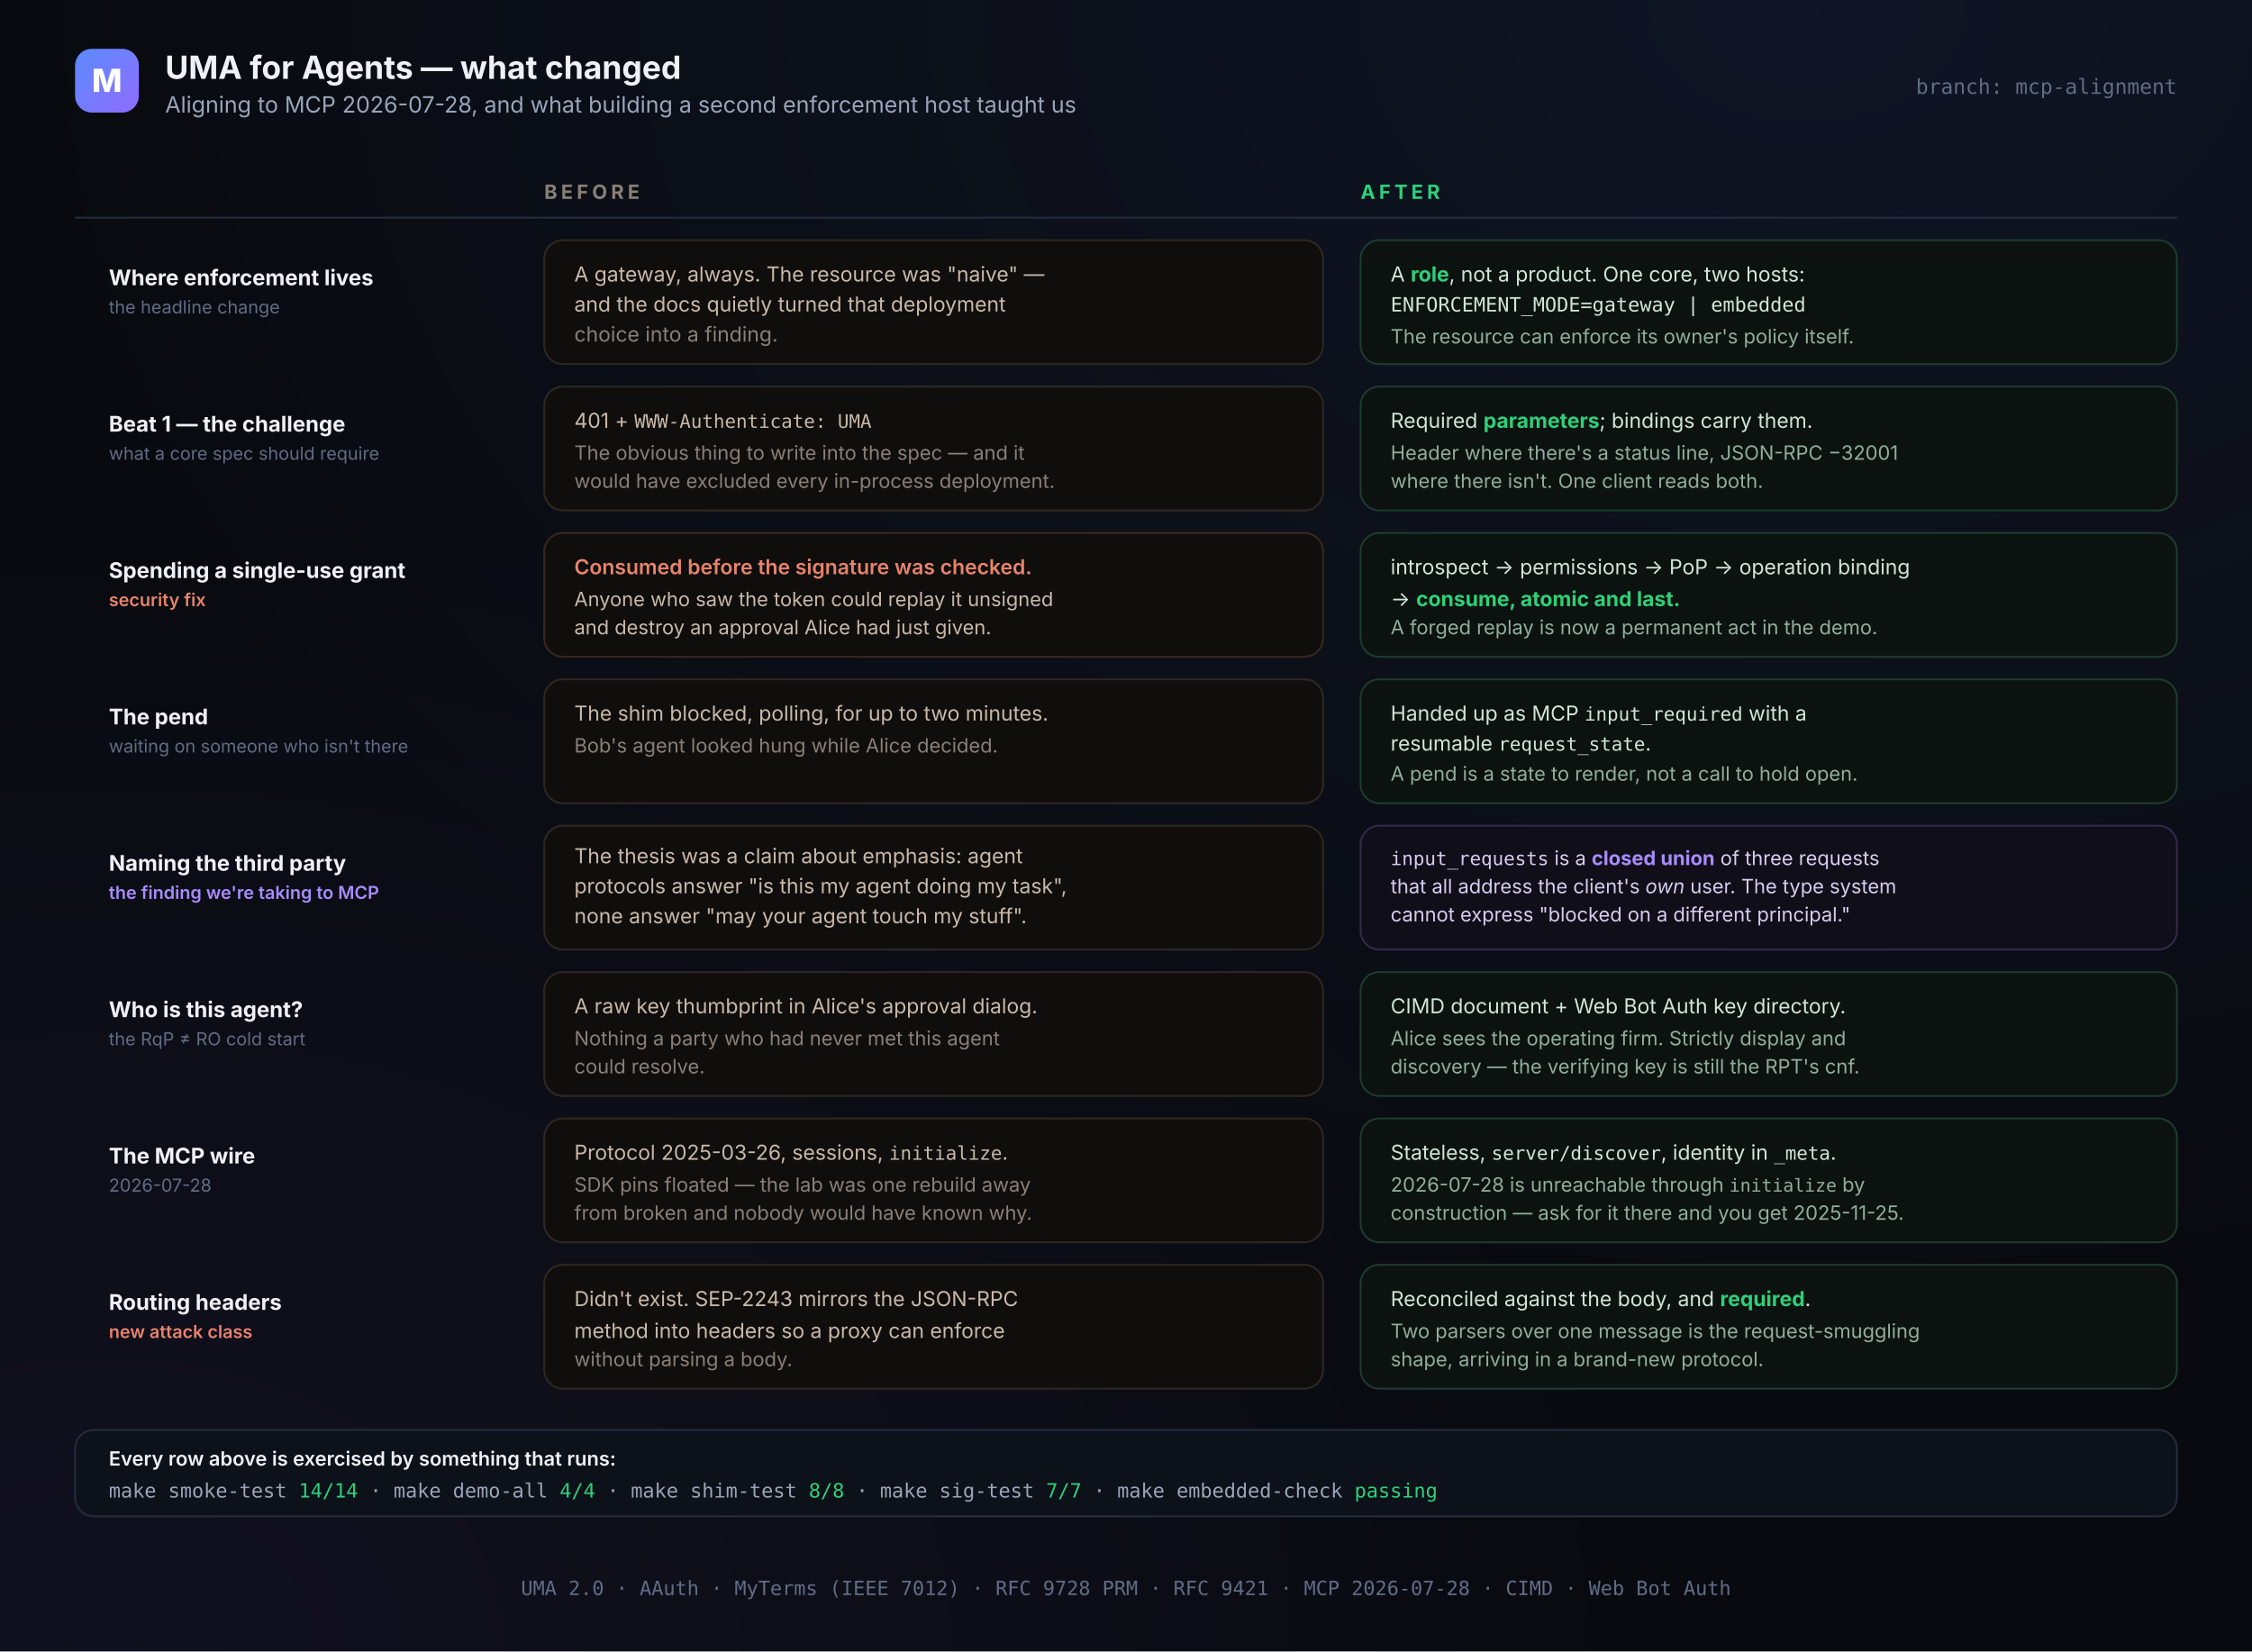
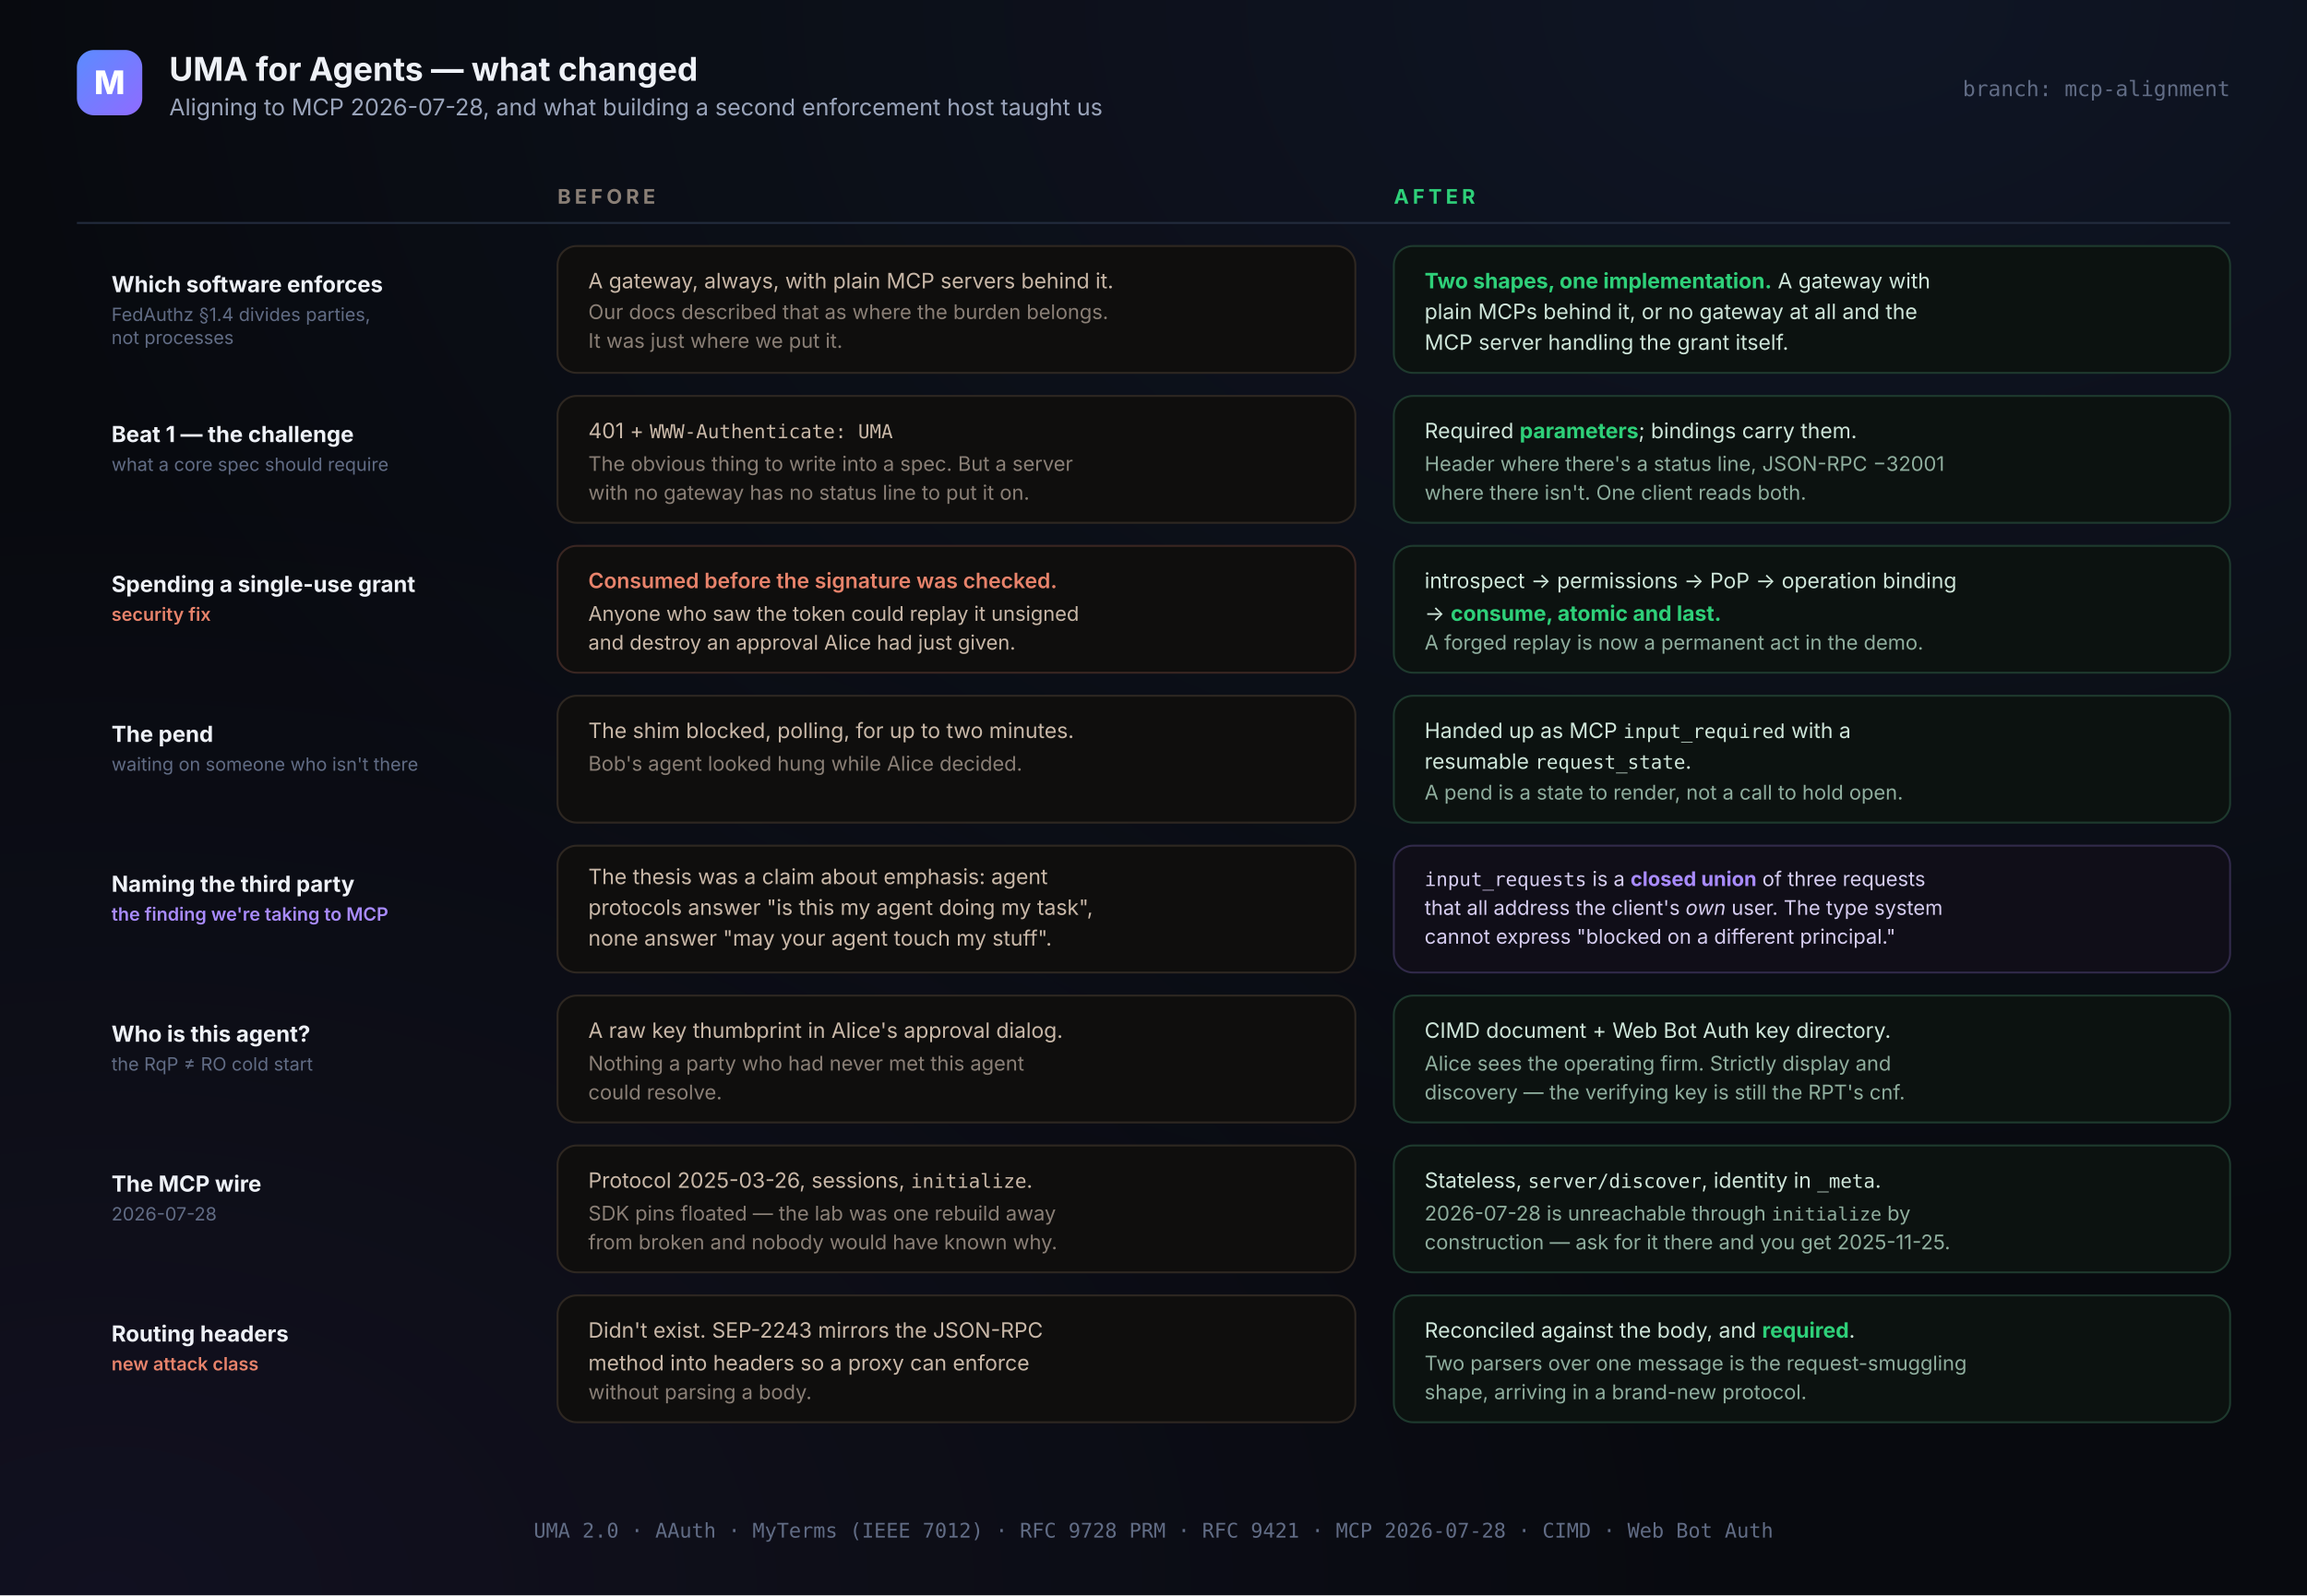
- <svg xmlns="http://www.w3.org/2000/svg" viewBox="0 0 1200 880" font-family="system-ui, -apple-system, 'Segoe UI', sans-serif">
+ <svg xmlns="http://www.w3.org/2000/svg" viewBox="0 0 1200 830" font-family="system-ui, -apple-system, 'Segoe UI', sans-serif">
  <defs>
    <linearGradient id="mark2" x1="0" y1="0" x2="1" y2="1">
      <stop offset="0" stop-color="#5b8cff" />
      <stop offset="1" stop-color="#8f6bff" />
    </linearGradient>
    <radialGradient id="g1" cx="0.8" cy="0" r="0.8">
      <stop offset="0" stop-color="#5b8cff" stop-opacity="0.09" />
      <stop offset="1" stop-color="#5b8cff" stop-opacity="0" />
    </radialGradient>
    <radialGradient id="g2" cx="0.05" cy="1" r="0.7">
      <stop offset="0" stop-color="#8f6bff" stop-opacity="0.07" />
      <stop offset="1" stop-color="#8f6bff" stop-opacity="0" />
    </radialGradient>
    <marker id="arw" viewBox="0 0 10 10" refX="8" refY="5" markerWidth="7" markerHeight="7" orient="auto-start-reverse">
      <path d="M0,0 L10,5 L0,10 z" fill="#3d4759" />
    </marker>
  </defs>
-   <rect width="1200" height="880" fill="#080a0f" />
-   <rect width="1200" height="880" fill="url(#g1)" />
-   <rect width="1200" height="880" fill="url(#g2)" />
+   <rect width="1200" height="830" fill="#080a0f" />
+   <rect width="1200" height="830" fill="url(#g1)" />
+   <rect width="1200" height="830" fill="url(#g2)" />
  <rect x="40" y="26" width="34" height="34" rx="9" fill="url(#mark2)" />
  <text x="57" y="49" text-anchor="middle" fill="#ffffff" font-size="17" font-weight="800">M</text>
  <text x="88" y="42" fill="#eef1f7" font-size="17" font-weight="650">UMA for Agents — what changed</text>
  <text x="88" y="60" fill="#9aa4ba" font-size="12">Aligning to MCP 2026-07-28, and what building a second enforcement host taught us</text>
  <text x="1160" y="50" text-anchor="end" fill="#616c85" font-size="11" font-family="ui-monospace, 'SF Mono', Menlo, monospace">branch: mcp-alignment</text>
  <text x="290" y="106" fill="#8a7f76" font-size="10.5" letter-spacing="2" font-weight="700">BEFORE</text>
  <text x="725" y="106" fill="#2ed079" font-size="10.5" letter-spacing="2" font-weight="700">AFTER</text>
  <line x1="40" y1="116" x2="1160" y2="116" stroke="#232c3d" />
-   <text x="58" y="152" fill="#eef1f7" font-size="11.5" font-weight="650">Where enforcement lives</text>
-   <text x="58" y="167" fill="#616c85" font-size="9.5">the headline change</text>
+   <text x="58" y="152" fill="#eef1f7" font-size="11.5" font-weight="650">Which software enforces</text>
+   <text x="58" y="167" fill="#616c85" font-size="9.5">FedAuthz §1.4 divides parties,</text>
+   <text x="58" y="179" fill="#616c85" font-size="9.5">not processes</text>
  <rect x="290" y="128" width="415" height="66" rx="10" fill="#0f0e0d" stroke="#2e2721" />
-   <text x="306" y="150" fill="#c9b8a8" font-size="11">A gateway, always. The resource was "naive" —</text>
-   <text x="306" y="166" fill="#c9b8a8" font-size="11">and the docs quietly turned that deployment</text>
-   <text x="306" y="182" fill="#8a7f76" font-size="11">choice into a finding.</text>
+   <text x="306" y="150" fill="#c9b8a8" font-size="11">A gateway, always, with plain MCP servers behind it.</text>
+   <text x="306" y="166" fill="#8a7f76" font-size="10.5">Our docs described that as where the burden belongs.</text>
+   <text x="306" y="181" fill="#8a7f76" font-size="10.5">It was just where we put it.</text>
  <rect x="725" y="128" width="435" height="66" rx="10" fill="#0c1210" stroke="#1e3a2e" />
-   <text x="741" y="150" fill="#cfe6da" font-size="11">A <tspan fill="#2ed079" font-weight="650">role</tspan>, not a product. One core, two hosts:</text>
-   <text x="741" y="166" fill="#cfe6da" font-family="ui-monospace, Menlo, monospace" font-size="10.5">ENFORCEMENT_MODE=gateway | embedded</text>
-   <text x="741" y="183" fill="#8fae9e" font-size="10.5">The resource can enforce its owner's policy itself.</text>
+   <text x="741" y="150" fill="#cfe6da" font-size="11">
+     <tspan fill="#2ed079" font-weight="650">Two shapes, one implementation.</tspan> A gateway with</text>
+   <text x="741" y="166" fill="#cfe6da" font-size="11">plain MCPs behind it, or no gateway at all and the</text>
+   <text x="741" y="182" fill="#cfe6da" font-size="11">MCP server handling the grant itself.</text>
  <text x="58" y="230" fill="#eef1f7" font-size="11.5" font-weight="650">Beat 1 — the challenge</text>
  <text x="58" y="245" fill="#616c85" font-size="9.5">what a core spec should require</text>
  <rect x="290" y="206" width="415" height="66" rx="10" fill="#0f0e0d" stroke="#2e2721" />
  <text x="306" y="228" fill="#c9b8a8" font-size="11">401 + <tspan font-family="ui-monospace, Menlo, monospace" font-size="10">WWW-Authenticate: UMA</tspan>
  </text>
-   <text x="306" y="245" fill="#8a7f76" font-size="10.5">The obvious thing to write into the spec — and it</text>
-   <text x="306" y="260" fill="#8a7f76" font-size="10.5">would have excluded every in-process deployment.</text>
+   <text x="306" y="245" fill="#8a7f76" font-size="10.5">The obvious thing to write into a spec. But a server</text>
+   <text x="306" y="260" fill="#8a7f76" font-size="10.5">with no gateway has no status line to put it on.</text>
  <rect x="725" y="206" width="435" height="66" rx="10" fill="#0c1210" stroke="#1e3a2e" />
  <text x="741" y="228" fill="#cfe6da" font-size="11">Required <tspan fill="#2ed079" font-weight="650">parameters</tspan>; bindings carry them.</text>
  <text x="741" y="245" fill="#8fae9e" font-size="10.5">Header where there's a status line, JSON-RPC −32001</text>
  <text x="741" y="260" fill="#8fae9e" font-size="10.5">where there isn't. One client reads both.</text>
  <text x="58" y="308" fill="#eef1f7" font-size="11.5" font-weight="650">Spending a single-use grant</text>
  <text x="58" y="323" fill="#e8836b" font-size="9.5" font-weight="600">security fix</text>
  <rect x="290" y="284" width="415" height="66" rx="10" fill="#0f0e0d" stroke="#3a2622" />
  <text x="306" y="306" fill="#e8836b" font-size="11" font-weight="600">Consumed before the signature was checked.</text>
  <text x="306" y="323" fill="#c9b8a8" font-size="10.5">Anyone who saw the token could replay it unsigned</text>
  <text x="306" y="338" fill="#c9b8a8" font-size="10.5">and destroy an approval Alice had just given.</text>
  <rect x="725" y="284" width="435" height="66" rx="10" fill="#0c1210" stroke="#1e3a2e" />
  <text x="741" y="306" fill="#cfe6da" font-size="11">introspect → permissions → PoP → operation binding</text>
  <text x="741" y="323" fill="#cfe6da" font-size="11">→ <tspan fill="#2ed079" font-weight="650">consume, atomic and last.</tspan>
  </text>
  <text x="741" y="338" fill="#8fae9e" font-size="10.5">A forged replay is now a permanent act in the demo.</text>
  <text x="58" y="386" fill="#eef1f7" font-size="11.5" font-weight="650">The pend</text>
  <text x="58" y="401" fill="#616c85" font-size="9.5">waiting on someone who isn't there</text>
  <rect x="290" y="362" width="415" height="66" rx="10" fill="#0f0e0d" stroke="#2e2721" />
  <text x="306" y="384" fill="#c9b8a8" font-size="11">The shim blocked, polling, for up to two minutes.</text>
  <text x="306" y="401" fill="#8a7f76" font-size="10.5">Bob's agent looked hung while Alice decided.</text>
  <rect x="725" y="362" width="435" height="66" rx="10" fill="#0c1210" stroke="#1e3a2e" />
  <text x="741" y="384" fill="#cfe6da" font-size="11">Handed up as MCP <tspan font-family="ui-monospace, Menlo, monospace" font-size="10">input_required</tspan> with a</text>
  <text x="741" y="400" fill="#cfe6da" font-size="11">resumable <tspan font-family="ui-monospace, Menlo, monospace" font-size="10">request_state</tspan>.</text>
  <text x="741" y="416" fill="#8fae9e" font-size="10.5">A pend is a state to render, not a call to hold open.</text>
  <text x="58" y="464" fill="#eef1f7" font-size="11.5" font-weight="650">Naming the third party</text>
  <text x="58" y="479" fill="#a98bff" font-size="9.5" font-weight="600">the finding we're taking to MCP</text>
  <rect x="290" y="440" width="415" height="66" rx="10" fill="#0f0e0d" stroke="#2e2721" />
  <text x="306" y="460" fill="#c9b8a8" font-size="11">The thesis was a claim about emphasis: agent</text>
  <text x="306" y="476" fill="#c9b8a8" font-size="11">protocols answer "is this my agent doing my task",</text>
  <text x="306" y="492" fill="#c9b8a8" font-size="11">none answer "may your agent touch my stuff".</text>
  <rect x="725" y="440" width="435" height="66" rx="10" fill="#100e18" stroke="#312a4a" />
  <text x="741" y="461" fill="#d6cdf0" font-size="10.5">
    <tspan font-family="ui-monospace, Menlo, monospace" font-size="10">input_requests</tspan> is a <tspan fill="#a98bff" font-weight="650">closed union</tspan> of three requests</text>
  <text x="741" y="476" fill="#d6cdf0" font-size="10.5">that all address the client's <tspan font-style="italic">own</tspan> user. The type system</text>
  <text x="741" y="491" fill="#d6cdf0" font-size="10.5">cannot express "blocked on a different principal."</text>
  <text x="58" y="542" fill="#eef1f7" font-size="11.5" font-weight="650">Who is this agent?</text>
  <text x="58" y="557" fill="#616c85" font-size="9.5">the RqP ≠ RO cold start</text>
  <rect x="290" y="518" width="415" height="66" rx="10" fill="#0f0e0d" stroke="#2e2721" />
  <text x="306" y="540" fill="#c9b8a8" font-size="11">A raw key thumbprint in Alice's approval dialog.</text>
  <text x="306" y="557" fill="#8a7f76" font-size="10.5">Nothing a party who had never met this agent</text>
  <text x="306" y="572" fill="#8a7f76" font-size="10.5">could resolve.</text>
  <rect x="725" y="518" width="435" height="66" rx="10" fill="#0c1210" stroke="#1e3a2e" />
  <text x="741" y="540" fill="#cfe6da" font-size="11">CIMD document + Web Bot Auth key directory.</text>
  <text x="741" y="557" fill="#8fae9e" font-size="10.5">Alice sees the operating firm. Strictly display and</text>
  <text x="741" y="572" fill="#8fae9e" font-size="10.5">discovery — the verifying key is still the RPT's cnf.</text>
  <text x="58" y="620" fill="#eef1f7" font-size="11.5" font-weight="650">The MCP wire</text>
  <text x="58" y="635" fill="#616c85" font-size="9.5">2026-07-28</text>
  <rect x="290" y="596" width="415" height="66" rx="10" fill="#0f0e0d" stroke="#2e2721" />
  <text x="306" y="618" fill="#c9b8a8" font-size="11">Protocol 2025-03-26, sessions, <tspan font-family="ui-monospace, Menlo, monospace" font-size="10">initialize</tspan>.</text>
  <text x="306" y="635" fill="#8a7f76" font-size="10.5">SDK pins floated — the lab was one rebuild away</text>
  <text x="306" y="650" fill="#8a7f76" font-size="10.5">from broken and nobody would have known why.</text>
  <rect x="725" y="596" width="435" height="66" rx="10" fill="#0c1210" stroke="#1e3a2e" />
  <text x="741" y="618" fill="#cfe6da" font-size="11">Stateless, <tspan font-family="ui-monospace, Menlo, monospace" font-size="10">server/discover</tspan>, identity in <tspan font-family="ui-monospace, Menlo, monospace" font-size="10">_meta</tspan>.</text>
  <text x="741" y="635" fill="#8fae9e" font-size="10.5">2026-07-28 is unreachable through <tspan font-family="ui-monospace, Menlo, monospace" font-size="9.5">initialize</tspan> by</text>
  <text x="741" y="650" fill="#8fae9e" font-size="10.5">construction — ask for it there and you get 2025-11-25.</text>
  <text x="58" y="698" fill="#eef1f7" font-size="11.5" font-weight="650">Routing headers</text>
  <text x="58" y="713" fill="#e8836b" font-size="9.5" font-weight="600">new attack class</text>
  <rect x="290" y="674" width="415" height="66" rx="10" fill="#0f0e0d" stroke="#2e2721" />
  <text x="306" y="696" fill="#c9b8a8" font-size="11">Didn't exist. SEP-2243 mirrors the JSON-RPC</text>
  <text x="306" y="713" fill="#c9b8a8" font-size="11">method into headers so a proxy can enforce</text>
  <text x="306" y="728" fill="#8a7f76" font-size="10.5">without parsing a body.</text>
  <rect x="725" y="674" width="435" height="66" rx="10" fill="#0c1210" stroke="#1e3a2e" />
  <text x="741" y="696" fill="#cfe6da" font-size="11">Reconciled against the body, and <tspan fill="#2ed079" font-weight="650">required</tspan>.</text>
  <text x="741" y="713" fill="#8fae9e" font-size="10.5">Two parsers over one message is the request-smuggling</text>
  <text x="741" y="728" fill="#8fae9e" font-size="10.5">shape, arriving in a brand-new protocol.</text>
-   <rect x="40" y="762" width="1120" height="46" rx="10" fill="#0d1119" stroke="#232c3d" />
-   <text x="58" y="781" fill="#eef1f7" font-size="10.5" font-weight="600">Every row above is exercised by something that runs:</text>
-   <text x="58" y="798" fill="#9aa4ba" font-size="10.5" font-family="ui-monospace, 'SF Mono', Menlo, monospace">
-     make smoke-test <tspan fill="#2ed079">14/14</tspan>   ·   make demo-all <tspan fill="#2ed079">4/4</tspan>   ·   make shim-test <tspan fill="#2ed079">8/8</tspan>   ·   make sig-test <tspan fill="#2ed079">7/7</tspan>   ·   make embedded-check <tspan fill="#2ed079">passing</tspan>
-   </text>
-   <text x="600" y="850" text-anchor="middle" fill="#616c85" font-size="10.5" font-family="ui-monospace, 'SF Mono', Menlo, monospace">UMA 2.0  ·  AAuth  ·  MyTerms (IEEE 7012)  ·  RFC 9728 PRM  ·  RFC 9421  ·  MCP 2026-07-28  ·  CIMD  ·  Web Bot Auth</text>
+   <text x="600" y="800" text-anchor="middle" fill="#616c85" font-size="10.5" font-family="ui-monospace, 'SF Mono', Menlo, monospace">UMA 2.0  ·  AAuth  ·  MyTerms (IEEE 7012)  ·  RFC 9728 PRM  ·  RFC 9421  ·  MCP 2026-07-28  ·  CIMD  ·  Web Bot Auth</text>
</svg>
